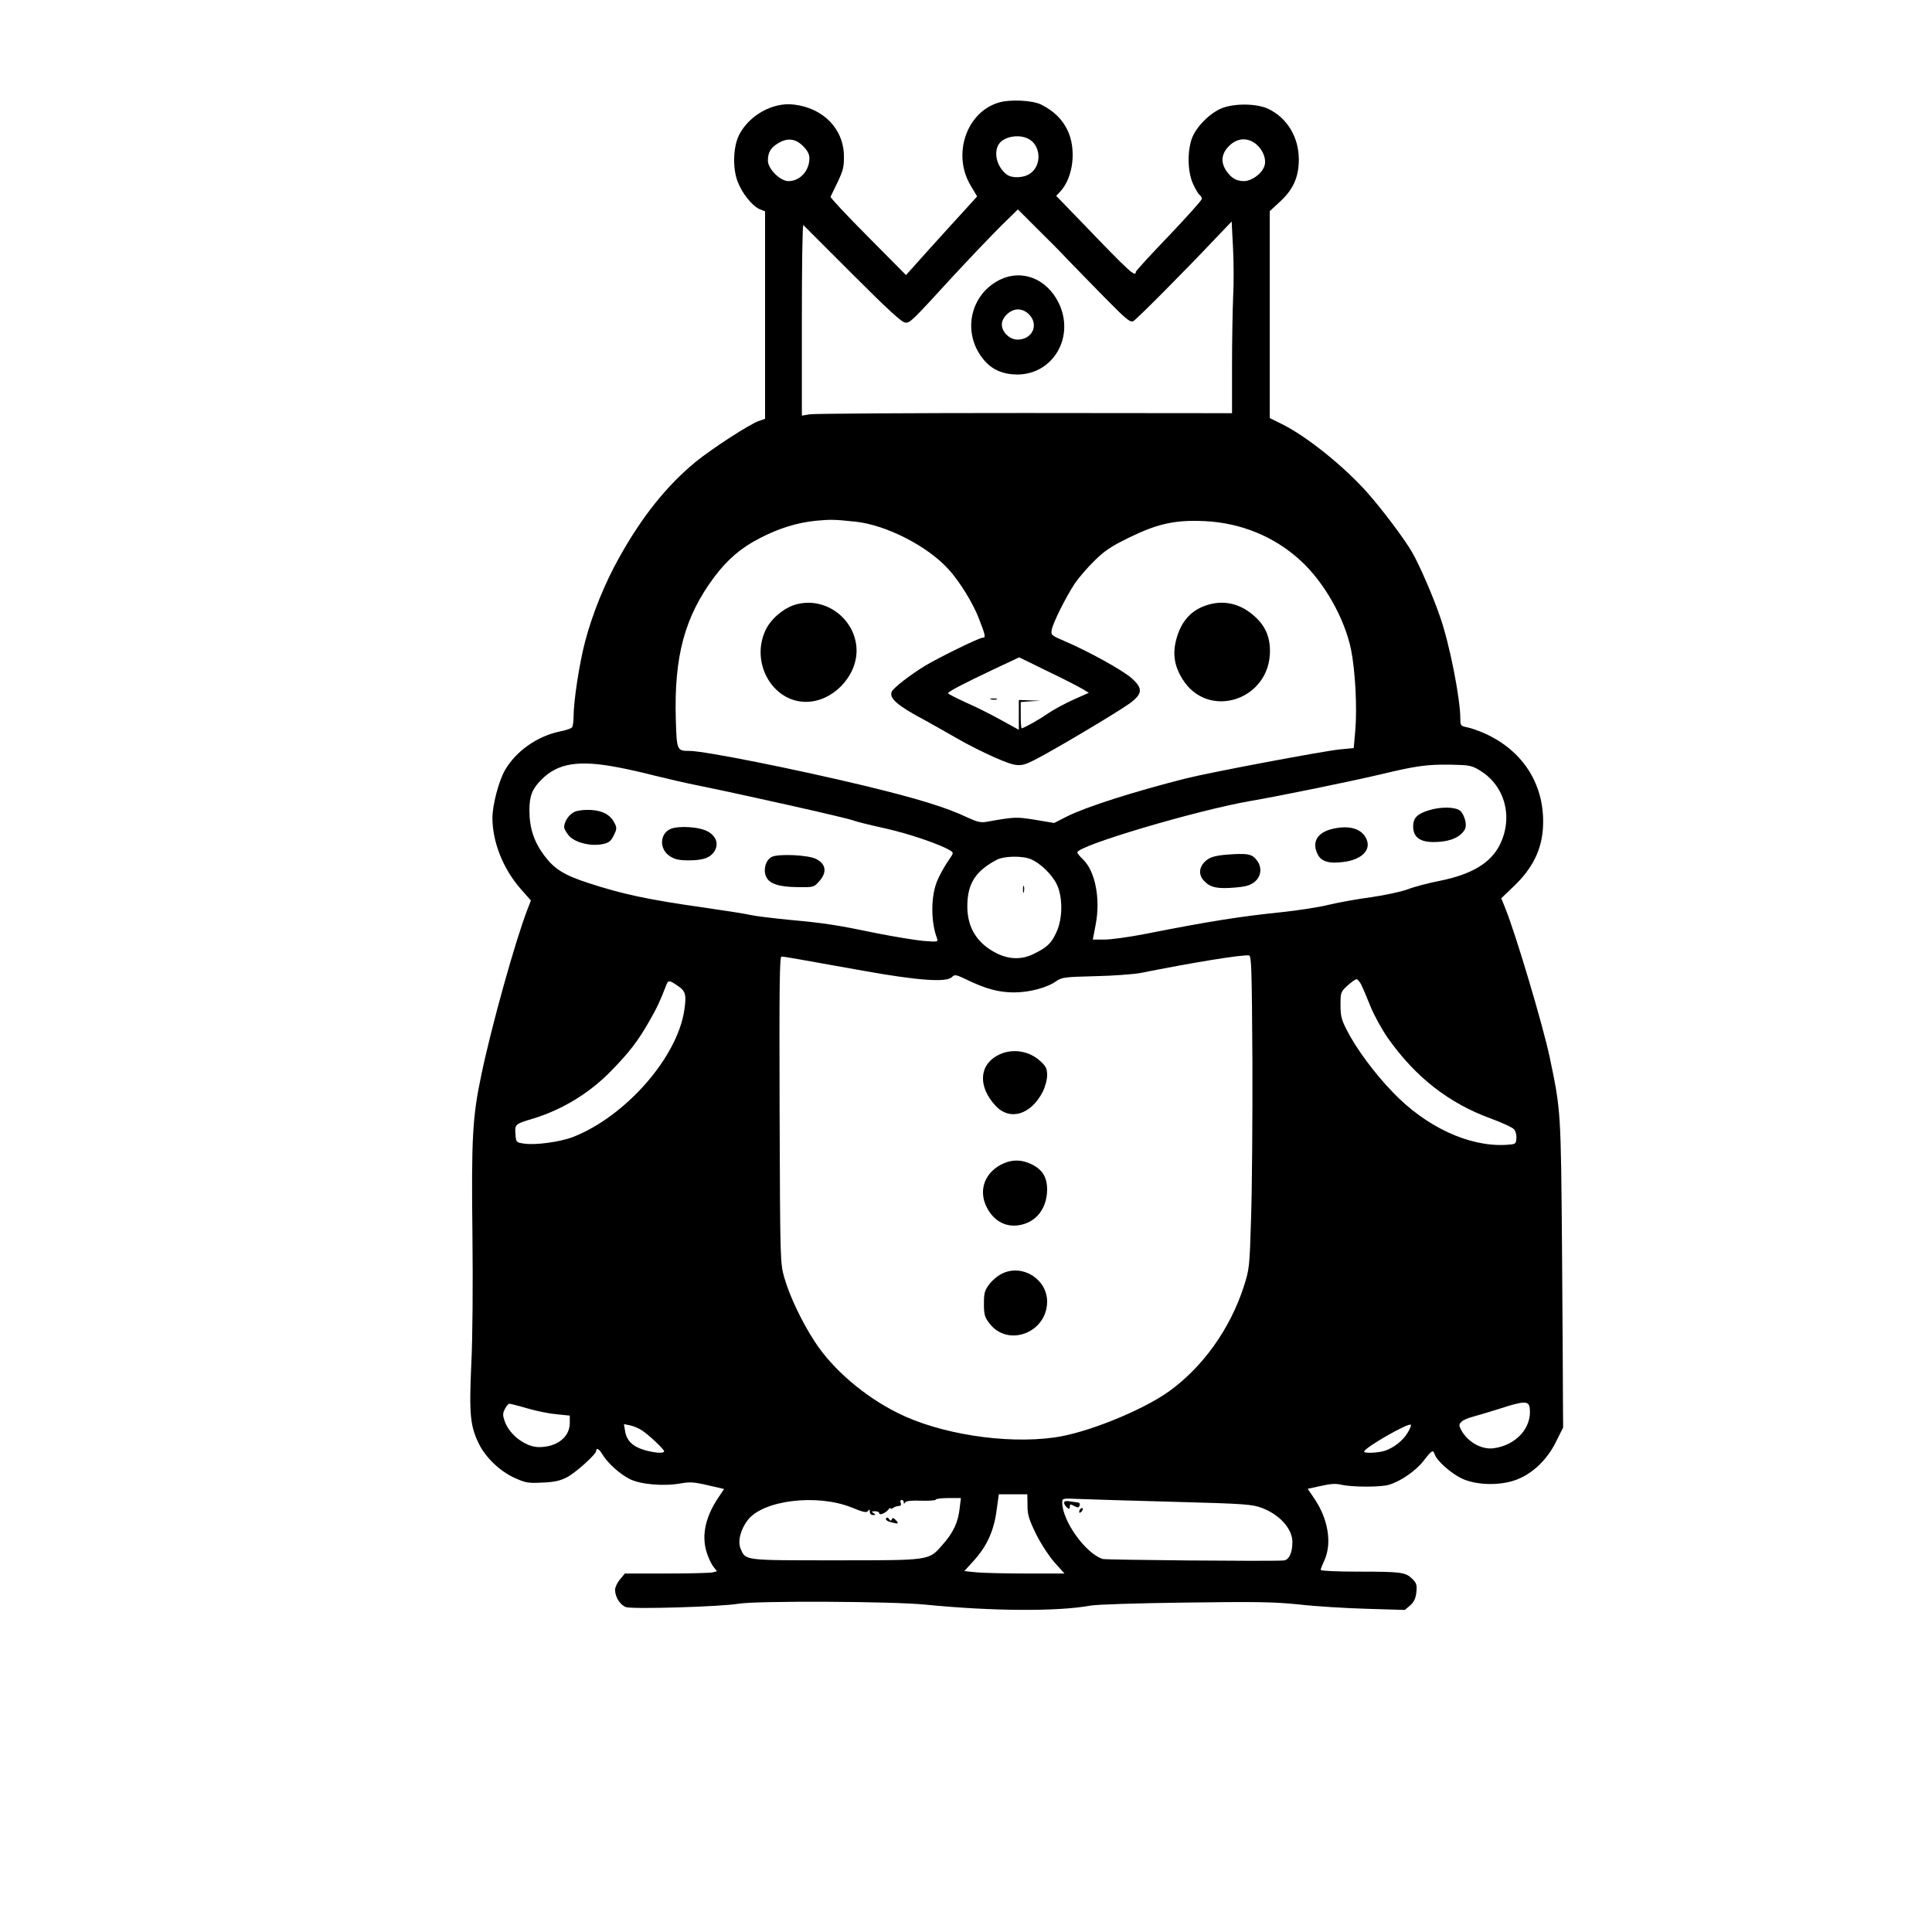
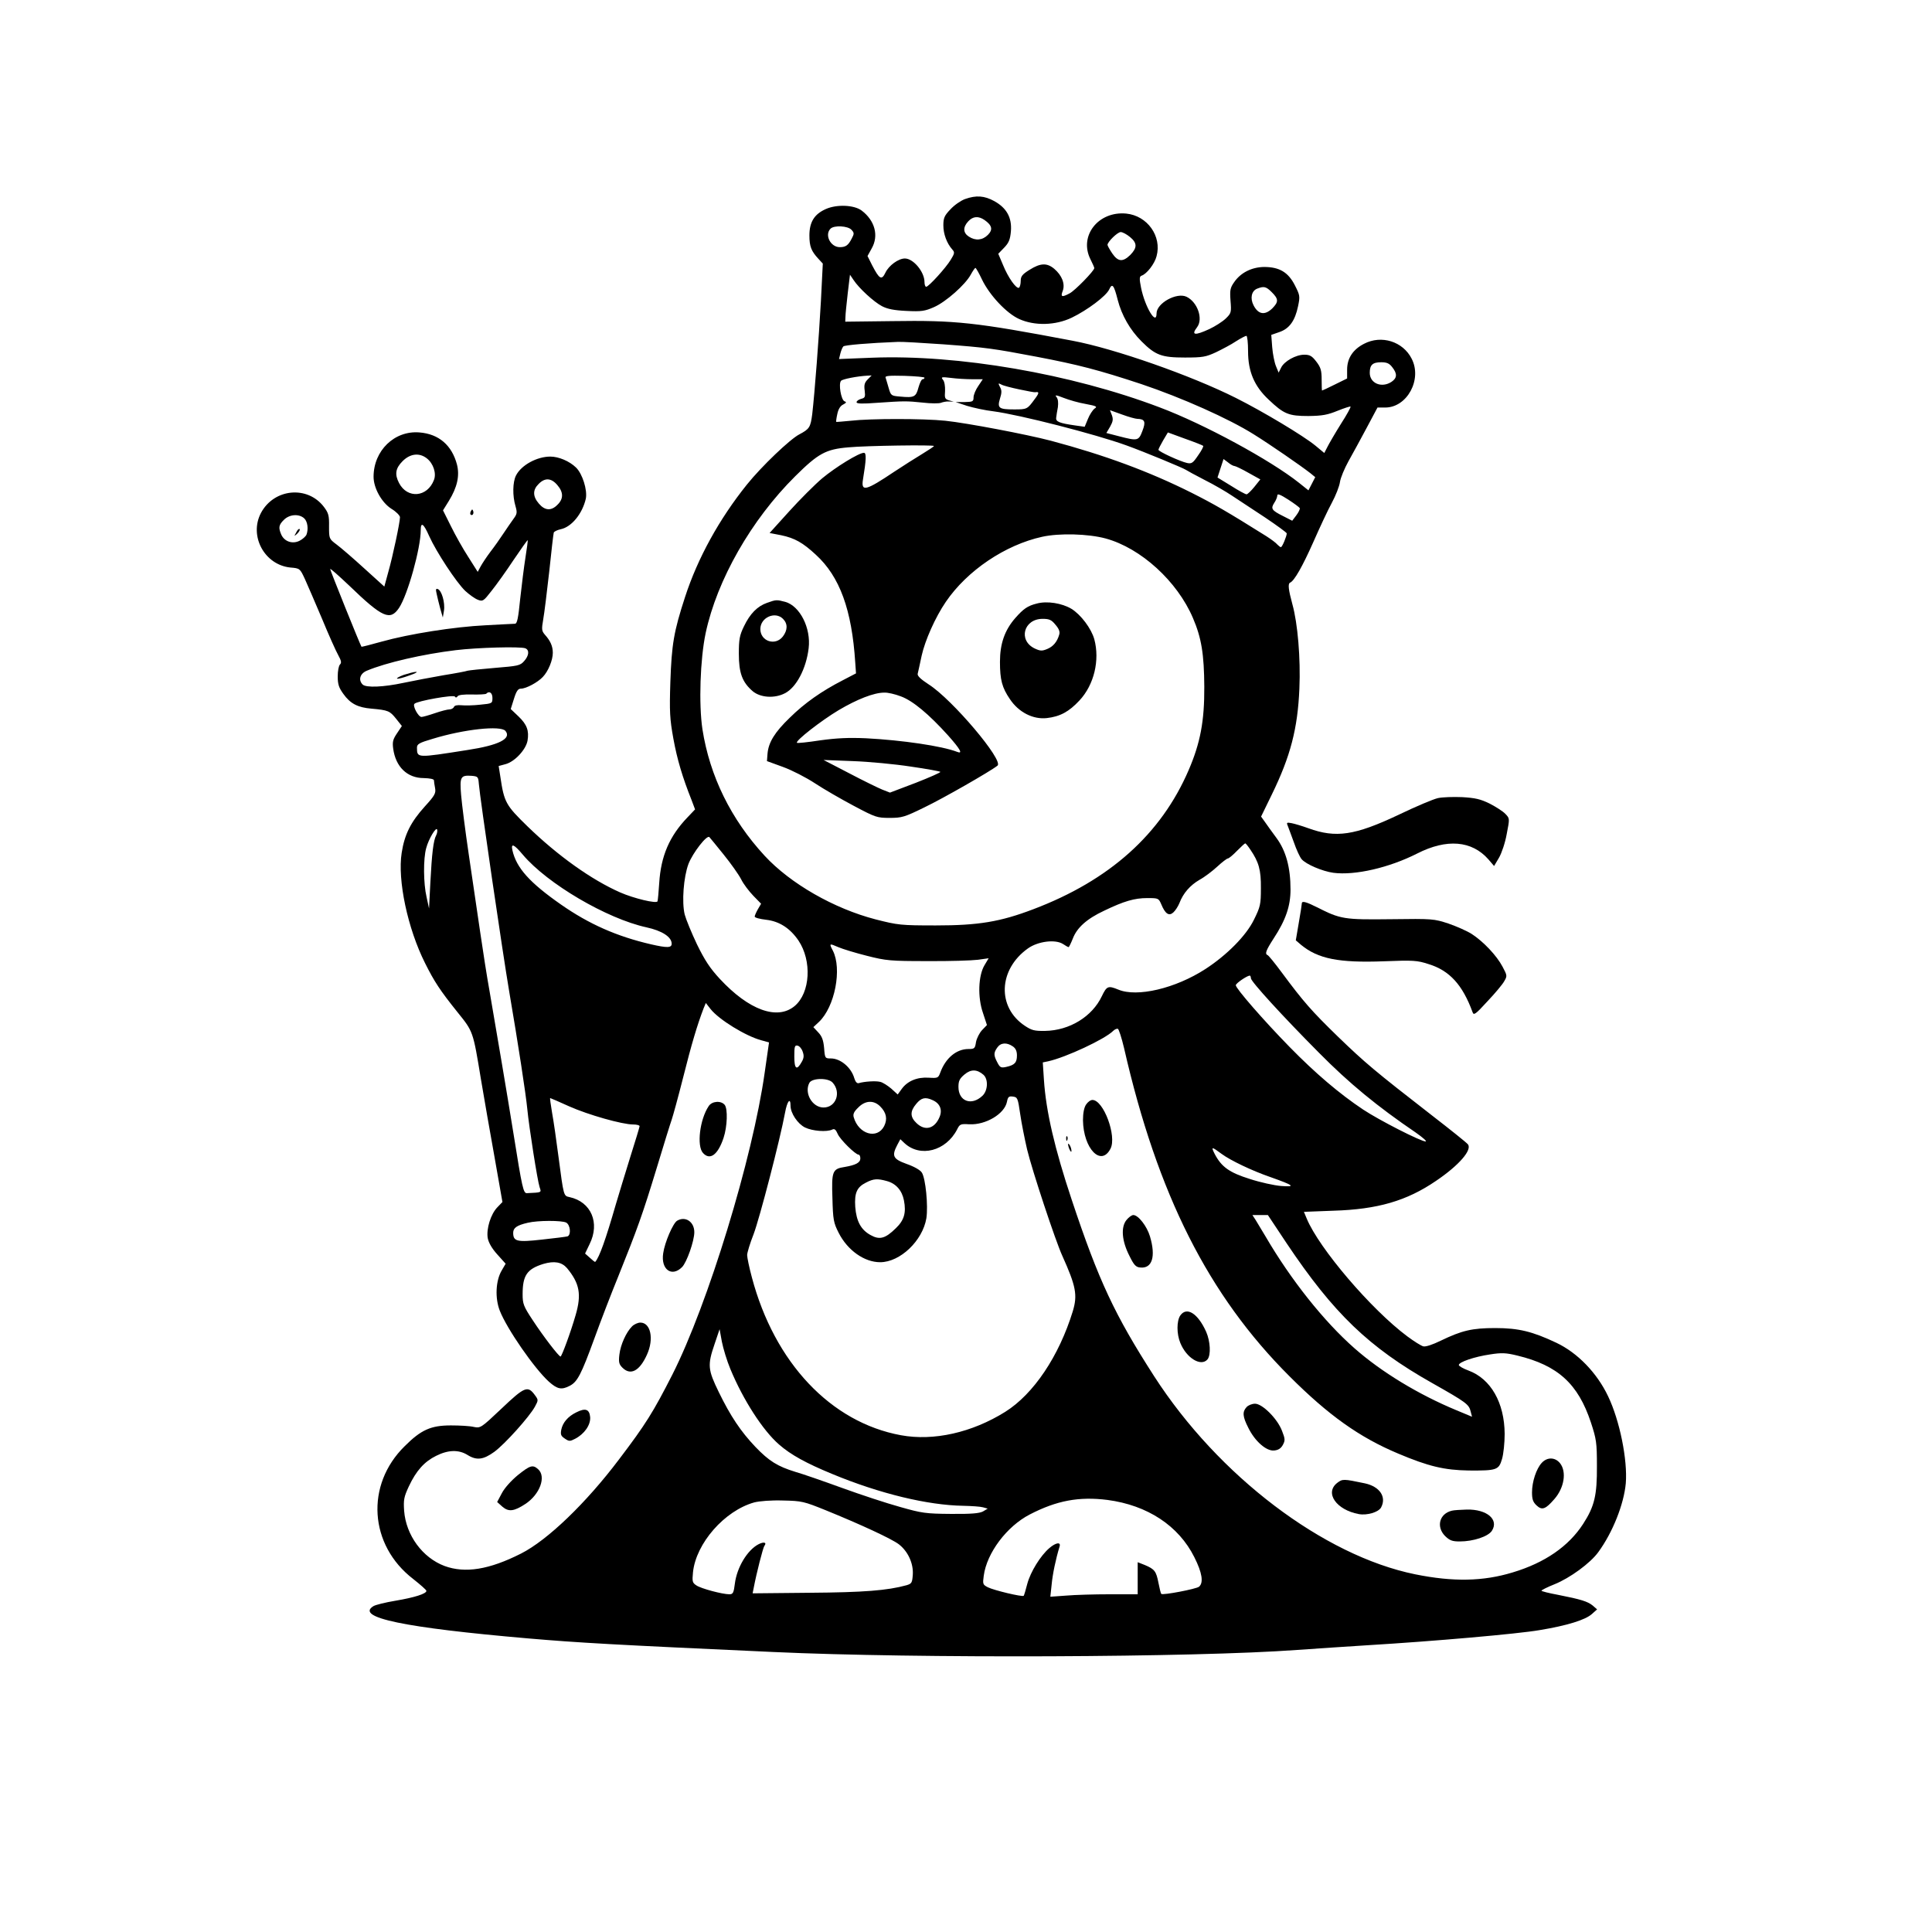
<svg xmlns="http://www.w3.org/2000/svg" version="1.0" width="1024pt" height="1024pt" viewBox="0 0 1024 1024" preserveAspectRatio="xMidYMid meet">
  <g transform="translate(0,1024) scale(0.1,-0.1)" fill="#000000" stroke="none">
-     <path d="M5289 9695 c-169 -54 -242 -276 -144 -439 l34 -57 -67 -74 c-37 -40 -122 -134 -189 -208 l-121 -135 -202 204 c-111 111 -200 207 -198 211 69 140 71 146 71 213 0 145 -108 258 -267 276 -110 13 -235 -57 -288 -160 -32 -62 -36 -175 -9 -247 24 -64 78 -131 118 -148 l28 -11 0 -550 0 -550 -32 -11 c-47 -15 -250 -147 -336 -217 -154 -127 -285 -291 -405 -507 -77 -137 -142 -298 -181 -446 -30 -114 -61 -314 -61 -399 0 -25 -4 -50 -8 -55 -4 -6 -33 -16 -65 -22 -119 -25 -231 -103 -290 -204 -33 -57 -67 -185 -67 -254 0 -129 58 -274 153 -380 l51 -58 -18 -46 c-64 -165 -191 -619 -245 -879 -47 -222 -53 -337 -47 -843 3 -269 1 -550 -6 -689 -12 -264 -6 -327 39 -420 36 -74 109 -145 188 -182 60 -27 73 -30 148 -26 62 2 94 9 130 27 47 24 157 123 157 141 0 19 16 10 32 -17 27 -46 90 -103 143 -131 58 -30 183 -41 275 -24 45 8 70 7 141 -10 l87 -20 -29 -43 c-69 -102 -91 -199 -65 -288 9 -30 25 -65 36 -79 l20 -26 -23 -6 c-12 -3 -122 -6 -244 -6 l-221 0 -26 -31 c-14 -17 -26 -42 -26 -55 0 -39 27 -81 58 -92 34 -12 505 2 597 18 96 16 815 13 991 -5 355 -35 699 -37 874 -5 30 6 255 13 500 16 374 5 470 4 605 -10 88 -10 250 -20 360 -23 l201 -6 28 24 c21 18 29 37 33 69 4 39 1 49 -21 71 -36 36 -58 39 -287 39 -110 0 -199 4 -199 9 0 5 9 28 20 52 41 91 19 220 -55 328 l-34 50 69 15 c53 12 80 14 112 6 56 -12 203 -13 248 0 61 17 143 73 185 127 44 57 51 61 59 35 11 -34 85 -100 143 -128 78 -37 207 -40 295 -5 84 33 159 106 205 199 l38 76 -1 130 c0 72 -2 439 -5 816 -6 734 -6 733 -65 1015 -36 171 -182 660 -236 792 l-21 52 71 68 c96 93 143 190 150 305 13 220 -99 404 -303 498 -34 16 -78 31 -98 35 -35 7 -37 9 -37 47 0 107 -58 399 -107 538 -39 114 -111 278 -149 344 -45 76 -155 222 -236 314 -124 140 -323 300 -455 365 l-63 31 0 549 0 548 54 50 c70 64 100 130 100 224 0 119 -63 222 -164 269 -64 29 -187 29 -252 -1 -63 -29 -132 -101 -152 -160 -24 -71 -21 -177 8 -239 13 -28 29 -55 35 -58 6 -4 11 -13 11 -20 0 -7 -79 -95 -175 -196 -96 -100 -175 -186 -175 -191 0 -31 -34 0 -274 250 l-148 153 21 22 c70 75 88 226 38 328 -28 57 -71 99 -137 133 -47 24 -170 30 -231 10z m162 -191 c66 -34 72 -139 10 -183 -34 -25 -97 -27 -125 -6 -50 38 -70 109 -45 156 23 44 107 61 160 33z m-1195 -38 c24 -24 34 -43 34 -65 0 -66 -50 -121 -111 -121 -44 0 -109 65 -109 109 0 43 15 68 53 91 50 31 93 26 133 -14z m2403 9 c37 -32 55 -82 42 -117 -15 -41 -68 -78 -109 -78 -41 1 -66 16 -94 57 -29 45 -24 89 16 129 44 44 99 47 145 9z m-1001 -610 c37 -38 126 -130 198 -203 113 -115 134 -132 151 -124 18 10 267 260 435 438 l86 90 7 -135 c4 -75 5 -192 1 -261 -3 -69 -6 -236 -6 -372 l0 -248 -1099 1 c-604 0 -1117 -3 -1140 -7 l-41 -7 0 508 c0 280 3 505 8 502 4 -4 122 -122 262 -262 190 -190 261 -255 279 -255 26 0 29 2 256 250 88 95 201 213 250 262 l90 88 98 -98 c54 -53 129 -128 165 -167z m-1123 -1390 c164 -18 382 -130 493 -253 59 -65 130 -180 161 -262 34 -88 37 -100 19 -100 -18 0 -228 -103 -302 -147 -78 -47 -173 -120 -180 -140 -14 -35 34 -75 179 -152 43 -24 120 -67 170 -96 49 -29 139 -74 198 -100 118 -51 134 -52 212 -12 95 48 435 250 503 299 69 51 71 80 8 135 -48 42 -228 141 -349 193 -77 33 -78 34 -72 64 7 37 74 171 122 244 20 29 65 82 102 118 54 54 88 77 186 125 152 74 243 94 399 87 193 -9 371 -82 509 -209 125 -114 234 -306 268 -473 22 -110 33 -308 22 -431 l-8 -90 -74 -7 c-94 -10 -684 -121 -816 -154 -276 -70 -527 -150 -629 -201 l-69 -35 -101 17 c-102 16 -106 16 -258 -11 -30 -5 -50 0 -100 23 -110 53 -267 101 -544 168 -370 89 -851 185 -929 185 -67 0 -68 2 -73 164 -10 336 46 546 204 758 70 93 141 154 240 205 102 53 199 83 299 93 79 7 94 7 210 -5z m1203 -887 l33 -20 -83 -37 c-46 -21 -105 -53 -133 -72 -45 -32 -129 -79 -140 -79 -3 0 -5 31 -5 69 l0 70 53 4 52 3 -57 2 -58 2 0 -79 0 -79 -91 50 c-50 28 -135 71 -188 94 -53 24 -96 46 -96 50 0 8 86 53 243 127 l134 63 151 -74 c84 -40 167 -83 185 -94z m-2463 -415 c44 -8 134 -28 199 -45 65 -16 160 -38 210 -48 248 -50 800 -174 837 -188 14 -6 90 -25 168 -42 126 -28 291 -84 346 -117 17 -10 18 -15 8 -30 -37 -53 -68 -109 -81 -146 -29 -82 -27 -210 5 -292 6 -17 1 -18 -73 -12 -43 4 -153 22 -244 40 -218 45 -274 54 -470 72 -90 9 -180 20 -200 25 -19 5 -132 23 -250 40 -292 41 -433 71 -615 131 -125 41 -177 73 -230 144 -55 73 -79 147 -79 240 0 78 15 114 65 164 86 86 196 104 404 64z m4571 -18 c131 -81 175 -247 104 -391 -48 -98 -150 -159 -321 -193 -57 -11 -133 -31 -169 -45 -36 -13 -121 -31 -190 -41 -69 -9 -170 -27 -225 -40 -55 -14 -170 -31 -255 -40 -221 -23 -375 -47 -725 -116 -82 -16 -178 -29 -211 -29 l-62 0 15 78 c27 137 -2 285 -67 347 -17 16 -30 33 -30 37 0 36 639 225 920 273 157 27 533 104 689 141 188 45 243 53 372 51 99 -2 109 -4 155 -32z m-2382 -469 c50 -21 112 -81 137 -133 32 -66 32 -178 0 -250 -27 -61 -49 -83 -120 -118 -65 -33 -133 -31 -202 4 -101 52 -152 135 -152 247 0 120 43 188 158 248 38 19 135 21 179 2z m1174 -1071 c1 -308 -2 -681 -7 -830 -8 -265 -9 -272 -40 -368 -73 -223 -217 -424 -397 -553 -144 -102 -439 -221 -607 -243 -259 -36 -608 19 -829 130 -177 88 -345 232 -439 377 -68 104 -133 240 -161 337 -23 80 -23 81 -26 893 -2 656 0 812 10 812 15 0 80 -12 438 -76 285 -51 436 -62 465 -33 15 15 21 14 76 -12 102 -50 173 -69 253 -69 83 0 176 25 225 60 29 20 45 22 204 26 95 2 204 10 242 17 275 55 537 98 575 93 13 -1 15 -72 18 -561z m576 408 c8 -16 30 -67 49 -115 19 -48 61 -124 93 -170 146 -207 324 -346 547 -427 60 -22 115 -47 123 -58 8 -10 13 -31 11 -48 -2 -29 -4 -30 -56 -33 -194 -11 -423 95 -598 278 -97 100 -194 231 -244 329 -29 56 -34 76 -34 134 0 66 1 70 37 103 21 19 42 34 48 34 5 0 16 -12 24 -27z m-3622 -8 c42 -28 47 -47 35 -129 -37 -250 -310 -562 -589 -672 -71 -27 -203 -45 -263 -35 -39 6 -40 7 -43 50 -4 52 -2 54 93 82 155 47 303 137 417 256 94 96 139 155 198 258 41 71 57 105 91 193 11 28 16 28 61 -3z m4516 -2239 c12 -103 -72 -196 -191 -212 -64 -9 -140 34 -173 98 -12 23 -12 29 2 42 8 9 34 20 57 26 23 6 89 26 147 44 128 42 154 42 158 2z m-5312 -1 c48 -14 118 -28 155 -31 l69 -7 0 -39 c0 -75 -68 -128 -163 -128 -71 0 -157 65 -182 137 -11 32 -11 42 1 65 8 16 19 28 24 28 5 0 49 -11 96 -25z m4664 -130 c-26 -42 -72 -78 -119 -94 -36 -12 -111 -15 -111 -5 0 20 241 158 248 142 2 -4 -6 -24 -18 -43z m-4055 12 c38 -26 115 -99 115 -109 0 -13 -52 -9 -106 7 -61 18 -93 50 -101 100 l-6 37 34 -7 c19 -4 48 -17 64 -28z m2041 -397 c0 -50 8 -74 46 -152 26 -52 70 -119 98 -150 l52 -58 -199 0 c-109 0 -228 3 -265 6 l-67 7 51 56 c68 75 106 157 120 265 l12 86 75 0 76 0 1 -60z m-360 -17 c-8 -72 -34 -127 -89 -189 -75 -86 -60 -84 -567 -84 -492 0 -478 -2 -505 63 -16 38 0 100 38 150 81 106 367 141 551 67 63 -26 80 -29 87 -18 7 10 9 9 9 -4 0 -11 7 -18 18 -18 14 0 15 2 2 10 -12 8 -11 10 8 10 12 0 22 -4 22 -10 0 -13 32 -1 48 18 6 9 12 12 12 8 0 -4 6 -4 13 1 12 8 17 9 37 12 5 0 7 8 4 16 -4 8 -1 15 5 15 6 0 11 -6 11 -12 0 -10 2 -10 8 -1 5 8 33 11 85 9 42 -1 77 1 77 6 0 4 30 8 66 8 l67 0 -7 -57z m1138 37 c372 -10 413 -13 463 -32 95 -35 163 -111 163 -181 0 -59 -19 -97 -48 -98 -85 -5 -940 3 -957 8 -90 28 -215 201 -215 300 0 22 2 22 93 18 50 -2 276 -9 501 -15z" />
-     <path d="M5301 8758 c-162 -79 -204 -286 -86 -426 43 -51 99 -76 175 -77 193 -1 310 202 220 382 -63 126 -193 177 -309 121z m153 -184 c54 -55 18 -134 -61 -134 -42 0 -83 40 -83 80 0 38 44 80 85 80 22 0 41 -9 59 -26z" />
-     <path d="M4218 7036 c-62 -17 -131 -75 -159 -133 -84 -173 34 -383 213 -383 138 0 267 130 268 270 0 166 -163 291 -322 246z" />
-     <path d="M6408 7036 c-91 -25 -148 -86 -174 -187 -20 -77 -9 -142 35 -211 137 -216 464 -107 462 153 0 75 -26 133 -81 182 -71 65 -156 87 -242 63z" />
-     <path d="M5253 6533 c9 -2 23 -2 30 0 6 3 -1 5 -18 5 -16 0 -22 -2 -12 -5z" />
-     <path d="M3045 5937 c-29 -13 -55 -52 -55 -82 0 -7 11 -27 25 -44 32 -37 116 -58 179 -45 34 7 44 16 59 46 16 32 17 41 5 64 -22 45 -62 67 -125 71 -35 2 -70 -2 -88 -10z" />
-     <path d="M3553 5846 c-57 -26 -59 -106 -4 -143 27 -18 48 -23 103 -23 78 0 117 15 138 54 19 36 4 75 -37 98 -43 26 -157 33 -200 14z" />
-     <path d="M4090 5698 c-31 -17 -45 -63 -31 -101 15 -40 66 -58 168 -59 85 -1 87 -1 115 31 42 47 37 91 -16 118 -42 22 -202 29 -236 11z" />
-     <path d="M7572 5945 c-61 -19 -82 -41 -82 -85 0 -56 35 -83 107 -83 71 0 123 16 153 48 18 20 22 31 17 62 -4 21 -16 46 -28 56 -26 21 -104 22 -167 2z" />
-     <path d="M7068 5848 c-86 -18 -118 -71 -83 -138 19 -37 61 -49 140 -38 94 13 144 64 117 122 -24 53 -89 73 -174 54z" />
-     <path d="M6545 5713 c-100 -5 -133 -14 -159 -40 -33 -33 -34 -73 -1 -105 32 -33 71 -40 163 -32 58 5 80 12 103 31 35 30 39 78 9 115 -22 29 -43 34 -115 31z" />
-     <path d="M5422 5525 c0 -16 2 -22 5 -12 2 9 2 23 0 30 -3 6 -5 -1 -5 -18z" />
-     <path d="M5293 4649 c-105 -52 -111 -169 -15 -271 75 -80 186 -46 248 74 14 28 24 65 24 89 0 34 -6 47 -34 73 -60 57 -151 71 -223 35z" />
-     <path d="M5320 4074 c-99 -43 -137 -141 -90 -233 39 -78 111 -112 189 -91 81 21 130 92 131 185 0 65 -25 106 -82 134 -52 25 -99 26 -148 5z" />
-     <path d="M5314 3491 c-23 -10 -54 -36 -70 -57 -25 -33 -29 -46 -29 -104 0 -58 4 -71 29 -104 98 -129 306 -50 306 116 -1 118 -129 199 -236 149z" />
-     <path d="M4696 2191 c-4 -6 7 -14 26 -19 40 -11 45 -8 25 12 -12 12 -17 13 -20 3 -4 -9 -8 -9 -15 2 -6 9 -12 10 -16 2z" />
-     <path d="M5640 2275 c0 -7 7 -18 15 -25 12 -10 15 -9 15 4 0 13 4 15 19 6 25 -13 28 -13 34 3 3 7 -3 13 -12 14 -9 1 -28 3 -43 6 -18 3 -28 0 -28 -8z" />
-     <path d="M5727 2243 c-4 -3 -7 -11 -7 -17 0 -6 5 -5 12 2 6 6 9 14 7 17 -3 3 -9 2 -12 -2z" />
+     <path d="M5115 9185 c-22 -8 -57 -32 -77 -54 -33 -34 -38 -47 -38 -86 0 -45 18 -94 47 -127 14 -15 13 -21 -8 -55 -26 -43 -117 -143 -130 -143 -5 0 -9 11 -9 25 0 54 -59 125 -104 125 -34 0 -85 -37 -103 -75 -20 -42 -32 -35 -70 38 l-25 50 22 40 c39 68 17 148 -53 201 -40 30 -132 34 -190 8 -61 -27 -87 -69 -87 -140 0 -58 10 -83 47 -123 l24 -26 -10 -199 c-11 -199 -33 -486 -46 -599 -9 -70 -15 -79 -68 -107 -49 -25 -200 -169 -278 -266 -147 -183 -261 -390 -328 -596 -60 -184 -71 -251 -78 -451 -5 -157 -3 -195 16 -300 20 -110 48 -204 97 -327 l18 -48 -40 -42 c-96 -100 -141 -205 -150 -348 -3 -47 -7 -90 -9 -97 -4 -14 -125 15 -198 47 -152 67 -330 194 -490 349 -116 113 -125 128 -145 264 l-9 57 37 10 c48 13 107 76 116 124 9 53 -3 86 -48 129 l-41 39 17 54 c13 42 22 54 37 54 27 0 89 33 116 62 29 30 53 89 53 128 0 35 -13 64 -42 96 -17 20 -18 28 -9 80 6 33 20 147 32 254 11 107 22 200 24 207 2 6 19 14 37 18 58 12 115 83 133 162 9 46 -18 132 -52 165 -35 34 -92 58 -136 58 -71 0 -154 -45 -182 -100 -18 -35 -19 -108 -3 -162 10 -35 9 -42 -11 -69 -12 -17 -36 -51 -53 -77 -17 -26 -48 -70 -69 -97 -21 -28 -44 -63 -52 -78 l-15 -28 -50 79 c-28 43 -69 116 -92 163 l-42 84 31 50 c45 73 58 134 43 193 -27 102 -96 162 -199 170 -132 11 -243 -96 -243 -235 0 -60 43 -137 95 -170 25 -15 44 -35 45 -44 0 -27 -38 -207 -62 -291 l-21 -77 -106 96 c-58 53 -124 110 -147 127 -40 30 -40 31 -40 96 1 58 -3 71 -27 103 -87 115 -265 98 -334 -32 -64 -122 19 -275 156 -289 50 -4 51 -5 77 -61 14 -31 55 -126 91 -211 35 -85 74 -172 86 -193 16 -29 18 -40 9 -49 -7 -7 -12 -35 -12 -63 0 -42 6 -60 30 -93 37 -52 77 -72 149 -78 89 -8 97 -12 130 -53 l31 -39 -26 -39 c-21 -31 -25 -45 -20 -81 13 -96 74 -156 162 -156 33 -1 54 -5 54 -12 0 -6 3 -25 6 -41 5 -27 -1 -39 -54 -97 -75 -83 -108 -149 -123 -246 -23 -145 32 -402 124 -585 49 -98 79 -144 172 -260 83 -103 82 -99 124 -355 17 -102 50 -290 73 -418 l41 -233 -27 -28 c-35 -36 -59 -114 -51 -163 5 -25 22 -55 51 -87 l44 -49 -21 -36 c-32 -54 -36 -147 -10 -213 38 -97 183 -306 260 -376 45 -40 67 -45 111 -22 40 21 60 58 130 250 34 94 91 242 127 330 101 251 129 329 203 572 38 126 74 242 80 258 6 17 34 118 61 225 44 175 74 276 108 365 l12 29 25 -32 c44 -56 187 -144 270 -166 l40 -11 -23 -160 c-64 -455 -301 -1228 -489 -1600 -102 -200 -141 -263 -283 -450 -175 -232 -379 -428 -519 -499 -170 -86 -297 -106 -406 -66 -117 44 -204 163 -214 292 -4 59 -1 74 25 130 39 83 82 131 145 162 64 32 119 33 165 5 49 -31 85 -26 143 16 57 42 186 186 215 239 19 35 19 36 -1 63 -37 50 -54 43 -175 -72 -110 -104 -112 -105 -148 -98 -20 5 -74 8 -121 8 -106 0 -158 -23 -245 -110 -209 -205 -189 -524 45 -704 38 -30 70 -58 70 -63 0 -15 -62 -35 -163 -52 -54 -9 -107 -22 -118 -29 -97 -60 161 -114 821 -171 268 -23 443 -33 1300 -72 755 -35 2235 -29 2775 11 105 7 273 19 375 25 349 21 795 60 910 80 146 24 242 54 277 85 l28 25 -23 20 c-27 22 -62 33 -184 57 -49 9 -88 19 -88 22 0 3 31 19 69 34 82 33 190 112 232 170 77 105 136 255 146 365 10 124 -32 333 -94 462 -59 124 -162 230 -274 283 -127 60 -200 78 -324 78 -123 0 -177 -13 -289 -67 -43 -21 -79 -33 -92 -30 -12 3 -50 27 -85 53 -192 143 -468 467 -533 624 l-15 36 157 6 c233 7 388 52 543 158 123 83 193 165 169 194 -7 9 -92 77 -189 152 -308 239 -357 281 -498 417 -142 138 -184 186 -299 341 -37 50 -71 92 -76 93 -15 6 -8 25 32 87 65 99 90 173 90 260 0 117 -24 205 -74 273 -23 31 -51 70 -62 86 l-20 28 57 117 c99 203 137 349 146 561 7 160 -9 347 -37 447 -21 78 -25 109 -12 115 22 9 66 87 122 213 34 77 78 172 99 210 21 39 40 88 43 110 3 22 24 72 45 110 22 39 65 118 97 178 l57 107 41 0 c116 0 197 149 140 259 -46 91 -160 127 -252 79 -59 -30 -90 -77 -90 -137 l0 -47 -65 -32 c-36 -18 -66 -32 -68 -32 -1 0 -2 26 -2 58 0 49 -5 65 -28 95 -23 30 -34 37 -64 37 -45 0 -107 -35 -123 -69 l-13 -26 -14 34 c-8 19 -17 64 -20 100 l-5 66 43 15 c53 18 83 60 99 137 11 53 10 58 -17 111 -35 69 -82 97 -163 97 -66 -1 -124 -30 -159 -81 -21 -30 -23 -42 -19 -98 5 -62 4 -66 -26 -95 -17 -16 -56 -41 -86 -55 -78 -36 -98 -33 -65 10 33 44 2 133 -56 161 -52 25 -159 -34 -159 -88 0 -68 -61 33 -82 135 -10 50 -9 61 3 65 27 9 69 63 79 103 29 106 -49 215 -161 226 -148 14 -252 -119 -189 -243 11 -22 20 -42 20 -46 0 -14 -103 -120 -131 -134 -41 -22 -49 -19 -36 14 13 36 -4 81 -45 116 -39 33 -74 31 -131 -5 -39 -24 -47 -35 -47 -59 0 -16 -4 -32 -9 -36 -14 -8 -58 54 -85 121 l-25 59 31 32 c25 26 32 43 36 87 6 73 -23 124 -88 160 -53 29 -96 32 -155 11z m103 -111 c40 -28 46 -51 18 -79 -29 -29 -66 -32 -101 -9 -31 20 -32 50 -3 81 25 27 54 29 86 7z m-705 -52 c15 -16 15 -21 1 -47 -18 -35 -31 -45 -63 -45 -49 0 -82 65 -49 98 19 19 92 15 111 -6z m1476 -38 c39 -32 39 -57 2 -95 -40 -39 -65 -37 -96 8 -14 21 -25 41 -25 45 0 16 53 68 70 68 10 0 32 -12 49 -26z m-784 -226 c40 -83 130 -179 197 -209 82 -37 192 -34 278 7 83 40 183 115 199 150 16 35 25 24 45 -55 21 -82 65 -159 126 -220 74 -74 107 -86 230 -86 94 0 111 3 165 28 33 16 81 41 106 58 25 16 50 29 55 29 5 0 9 -37 9 -82 0 -107 33 -185 109 -256 81 -77 106 -87 211 -87 74 1 101 6 155 28 35 14 66 24 68 22 3 -2 -20 -44 -51 -92 -30 -48 -62 -103 -71 -121 l-17 -33 -47 39 c-63 52 -280 182 -422 253 -237 119 -642 261 -865 303 -516 98 -620 109 -957 104 l-248 -3 1 25 c0 14 6 70 12 124 l12 100 19 -28 c28 -43 107 -116 151 -139 29 -15 64 -22 130 -25 79 -4 97 -1 145 20 64 28 167 120 195 172 11 20 22 36 25 36 3 0 19 -28 35 -62z m1536 -67 c36 -36 36 -51 3 -85 -40 -39 -75 -33 -100 16 -19 37 -11 76 19 88 36 14 47 12 78 -19z m-1741 -276 c227 -17 263 -22 495 -66 220 -42 328 -70 555 -145 214 -72 463 -183 595 -266 87 -54 249 -166 299 -205 l27 -22 -18 -35 -18 -35 -50 40 c-151 120 -502 311 -739 400 -469 178 -1069 281 -1525 263 l-174 -7 7 29 c4 16 11 33 16 38 7 7 135 18 290 24 19 1 127 -5 240 -13z m2379 -121 c28 -35 26 -58 -4 -78 -52 -34 -115 -8 -115 48 0 42 15 56 61 56 29 0 43 -6 58 -26z m-2780 -65 c-17 -17 -20 -30 -16 -59 4 -34 2 -39 -19 -44 -13 -4 -24 -11 -24 -18 0 -8 30 -9 108 -3 146 10 156 10 244 1 42 -5 85 -5 95 -1 10 4 29 8 43 7 l25 -1 -25 7 c-22 7 -24 12 -21 50 1 25 -3 50 -11 59 -12 15 -8 16 42 10 30 -4 81 -7 112 -7 l57 0 -24 -36 c-14 -20 -25 -47 -25 -60 0 -22 -4 -24 -47 -25 l-48 0 60 -20 c33 -10 96 -24 140 -29 138 -18 541 -121 706 -181 97 -35 299 -119 314 -129 6 -4 51 -29 100 -54 50 -25 115 -63 146 -84 31 -20 109 -72 173 -114 64 -43 116 -81 116 -85 0 -15 -24 -73 -31 -73 -4 0 -12 7 -19 14 -6 8 -33 28 -58 44 -209 131 -277 170 -398 231 -224 112 -459 199 -744 275 -130 34 -445 94 -560 106 -116 12 -398 12 -500 0 -41 -4 -76 -7 -78 -6 -1 2 1 20 6 42 5 25 16 43 31 50 17 9 19 13 7 17 -18 7 -33 94 -18 109 9 9 85 24 140 27 l22 1 -21 -21z m301 9 c0 -5 -5 -8 -10 -8 -6 0 -15 -20 -22 -44 -13 -50 -23 -55 -96 -48 -49 4 -50 5 -62 46 -6 22 -14 47 -16 54 -5 10 17 12 100 10 58 -2 106 -6 106 -10z m503 -62 c42 -9 80 -16 84 -15 22 4 22 -4 -4 -38 -38 -52 -40 -53 -108 -53 -81 0 -90 7 -75 57 10 31 10 45 0 62 -10 20 -10 22 7 13 10 -6 53 -17 96 -26z m351 -77 c58 -11 64 -14 47 -25 -10 -8 -26 -32 -35 -55 l-17 -41 -50 7 c-84 12 -104 20 -101 41 1 10 5 36 9 56 3 24 1 43 -7 53 -11 13 -3 12 38 -4 28 -11 80 -26 116 -32z m274 -79 c40 -1 46 -15 27 -64 -20 -53 -25 -54 -125 -28 l-66 17 20 34 c15 27 17 39 9 61 l-10 26 64 -23 c35 -13 72 -23 81 -23z m349 -143 c3 -3 -9 -26 -27 -51 -27 -40 -34 -45 -58 -40 -37 8 -152 61 -152 70 0 4 11 26 25 50 l25 42 90 -33 c51 -18 94 -35 97 -38z m-1427 -1 c0 -3 -28 -21 -62 -42 -35 -21 -101 -63 -148 -94 -152 -102 -177 -108 -166 -41 17 103 19 141 5 141 -27 0 -150 -76 -221 -135 -39 -33 -118 -112 -175 -175 l-104 -115 62 -12 c71 -15 114 -39 183 -103 127 -116 191 -292 209 -572 l4 -57 -71 -37 c-111 -57 -201 -120 -280 -198 -80 -77 -113 -131 -118 -191 l-3 -39 85 -31 c47 -17 123 -56 170 -87 47 -31 139 -84 205 -119 115 -61 123 -64 190 -64 65 0 79 4 185 56 98 47 348 190 387 221 34 27 -239 350 -364 430 -43 28 -62 46 -59 57 2 9 12 52 21 96 18 81 72 203 128 285 113 166 315 302 511 345 91 20 243 16 336 -9 187 -51 380 -227 463 -422 45 -105 59 -191 60 -364 1 -182 -21 -298 -83 -442 -146 -339 -419 -584 -823 -737 -176 -67 -291 -86 -517 -86 -186 0 -201 2 -319 32 -220 57 -451 189 -588 337 -179 194 -291 422 -330 671 -20 134 -12 371 17 509 60 282 242 601 475 832 122 121 162 143 282 153 95 9 453 14 453 7z m-2687 -66 c34 -27 51 -79 37 -114 -35 -92 -141 -101 -185 -16 -24 46 -19 78 19 116 40 40 89 46 129 14z m4280 -40 c5 0 39 -16 74 -36 l63 -35 -32 -40 c-17 -21 -36 -39 -41 -39 -6 0 -43 20 -82 45 l-72 44 16 49 16 49 24 -18 c13 -11 28 -19 34 -19z m-3589 -101 c33 -38 33 -73 1 -104 -33 -34 -67 -32 -99 6 -33 38 -33 73 -1 104 33 34 67 32 99 -6z m3935 -122 c2 -5 -6 -22 -18 -38 l-22 -29 -49 25 c-60 30 -66 39 -46 70 9 13 16 31 16 39 0 11 16 5 58 -22 31 -20 59 -41 61 -45z m-5277 -54 c18 -16 24 -57 12 -88 -4 -8 -20 -23 -36 -31 -37 -19 -80 -5 -97 32 -16 37 -14 52 14 79 29 29 79 33 107 8z m663 -95 c38 -84 143 -244 191 -290 22 -20 51 -41 67 -47 26 -10 30 -7 72 47 25 31 78 105 117 164 40 59 73 106 75 105 1 -2 -4 -43 -12 -92 -8 -50 -20 -148 -28 -220 -10 -101 -16 -130 -27 -131 -8 0 -78 -4 -155 -8 -167 -8 -407 -46 -553 -87 -57 -16 -105 -28 -106 -27 -8 12 -166 405 -166 412 0 5 45 -35 101 -88 176 -170 217 -188 264 -118 46 69 115 317 115 412 0 46 15 36 45 -32z m509 -594 c23 -9 20 -39 -6 -68 -21 -24 -33 -26 -155 -36 -73 -6 -138 -13 -145 -15 -7 -3 -65 -14 -128 -24 -63 -11 -158 -29 -210 -40 -107 -23 -200 -27 -218 -9 -24 24 -14 58 22 73 102 43 298 88 472 109 115 14 341 20 368 10z m-174 -263 c0 -29 -1 -30 -65 -36 -35 -4 -80 -5 -99 -3 -23 2 -37 -1 -40 -9 -3 -7 -14 -13 -24 -13 -10 0 -45 -9 -77 -20 -32 -11 -64 -20 -71 -20 -17 0 -49 60 -37 70 15 15 207 49 214 38 4 -7 9 -6 14 1 4 8 32 11 76 10 38 -1 72 1 76 4 16 17 33 5 33 -22z m2165 8 c63 -23 148 -94 250 -207 65 -73 80 -100 48 -87 -80 31 -291 62 -483 72 -93 4 -156 1 -243 -11 -65 -10 -121 -16 -123 -13 -10 10 129 118 221 173 98 58 187 93 242 93 18 1 57 -8 88 -20z m-2096 -183 c34 -41 -36 -76 -200 -101 -273 -43 -268 -43 -269 12 0 19 11 26 83 47 166 51 361 72 386 42z m2148 -189 c84 -12 154 -25 157 -28 3 -3 -56 -29 -130 -58 l-137 -52 -41 16 c-22 9 -102 48 -176 87 l-135 70 155 -6 c85 -3 223 -16 307 -29z m-2289 -92 c5 -68 126 -895 161 -1101 47 -275 88 -541 96 -624 9 -94 54 -380 65 -412 10 -30 13 -28 -67 -32 -19 -1 -25 24 -72 319 -32 200 -89 535 -126 750 -14 77 -36 219 -50 315 -14 96 -41 280 -60 408 -19 128 -37 271 -41 318 -8 97 -3 106 56 102 33 -3 35 -5 38 -43z m-226 -272 c-15 -27 -23 -97 -31 -250 l-7 -138 -13 60 c-17 72 -18 204 -2 260 13 49 53 115 58 98 2 -7 0 -20 -5 -30z m1524 -103 c38 -47 79 -105 92 -130 12 -25 42 -64 65 -88 l41 -42 -17 -29 c-9 -16 -17 -34 -17 -39 0 -6 27 -13 61 -17 69 -8 126 -44 171 -110 72 -107 63 -277 -20 -347 -92 -77 -243 -22 -397 144 -52 56 -80 99 -121 183 -29 61 -58 132 -65 158 -16 66 -6 198 20 268 23 59 98 156 111 142 4 -4 38 -46 76 -93z m2791 27 c45 -66 57 -108 56 -205 0 -86 -3 -98 -37 -167 -41 -84 -143 -187 -257 -261 -159 -103 -362 -151 -462 -109 -54 22 -61 19 -87 -35 -51 -108 -171 -182 -301 -184 -56 -1 -71 3 -107 27 -148 98 -141 298 16 410 53 38 146 50 187 23 13 -9 26 -16 29 -16 2 0 12 20 22 45 22 58 74 105 166 148 106 51 161 67 229 67 59 0 60 -1 74 -33 21 -51 41 -64 64 -43 11 10 25 32 32 49 20 53 57 95 107 124 26 14 68 46 94 70 26 24 51 43 56 43 5 0 27 18 48 40 22 22 41 40 44 40 3 0 15 -15 27 -33z m-3856 -27 c130 -154 445 -339 655 -385 83 -18 134 -51 134 -87 0 -22 -23 -23 -110 -3 -181 42 -328 107 -477 211 -166 116 -236 194 -257 287 -9 40 8 33 55 -23z m1824 -536 c102 -26 125 -28 320 -28 116 -1 236 3 268 7 l57 8 -22 -37 c-33 -55 -37 -170 -8 -253 l21 -64 -26 -27 c-14 -15 -28 -43 -32 -63 -5 -34 -8 -37 -40 -37 -64 0 -121 -48 -149 -124 -11 -30 -13 -31 -62 -28 -61 4 -113 -18 -143 -60 l-21 -29 -34 31 c-19 16 -45 33 -59 36 -24 6 -84 2 -114 -7 -9 -2 -17 7 -23 26 -16 57 -73 105 -124 105 -31 0 -32 1 -36 55 -4 42 -11 62 -31 83 l-26 28 29 27 c85 80 124 282 74 379 -20 38 -19 39 29 18 23 -10 92 -31 152 -46z m2035 -119 c0 -17 169 -202 361 -395 160 -162 310 -285 513 -423 37 -26 61 -47 52 -47 -25 0 -245 112 -331 169 -126 84 -253 192 -390 332 -137 140 -285 310 -285 327 0 10 57 49 73 51 4 1 7 -6 7 -14z m-672 -371 c177 -775 447 -1310 877 -1739 206 -206 370 -323 575 -409 161 -68 245 -88 375 -90 149 -1 159 3 176 61 8 27 14 86 14 133 -1 165 -73 292 -192 336 -28 10 -51 24 -51 29 0 16 83 44 164 56 63 10 86 9 147 -6 214 -52 321 -149 389 -354 29 -88 32 -107 32 -231 1 -156 -13 -214 -73 -307 -77 -119 -203 -206 -373 -257 -157 -48 -316 -51 -518 -10 -485 99 -1042 521 -1383 1050 -209 325 -294 506 -437 936 -90 270 -136 467 -147 635 l-6 92 29 6 c94 21 300 117 344 161 8 8 19 13 25 11 5 -2 20 -48 33 -103z m-590 10 c15 -10 22 -25 22 -48 0 -38 -12 -51 -57 -61 -28 -6 -33 -3 -47 24 -20 38 -20 51 0 79 18 26 50 28 82 6z m-1114 -27 c8 -21 7 -35 -4 -54 -27 -49 -40 -40 -40 27 0 53 2 61 17 58 10 -2 22 -16 27 -31z m959 -124 c26 -24 23 -84 -6 -111 -58 -55 -127 -29 -127 47 0 32 6 44 32 66 34 29 67 28 101 -2z m-800 -41 c47 -52 18 -132 -48 -132 -60 0 -104 77 -75 131 15 26 100 27 123 1z m994 -165 c7 -49 24 -134 37 -190 27 -112 150 -483 186 -562 73 -162 82 -209 56 -295 -73 -238 -208 -439 -358 -533 -176 -110 -379 -156 -553 -124 -371 68 -670 384 -790 837 -14 52 -25 105 -25 118 0 12 15 62 34 110 32 84 141 504 167 645 11 61 29 83 29 36 0 -39 38 -96 77 -115 39 -19 115 -25 144 -11 12 6 19 0 29 -23 12 -29 94 -110 111 -110 5 0 9 -9 9 -20 0 -22 -24 -35 -82 -45 -66 -10 -71 -22 -66 -165 3 -115 6 -131 33 -184 47 -93 136 -156 220 -156 106 0 225 114 245 233 10 66 -4 211 -24 242 -9 14 -41 32 -81 46 -72 26 -80 42 -49 101 l16 30 21 -20 c84 -79 221 -43 280 72 14 28 18 30 65 27 87 -4 186 55 199 119 5 26 10 31 31 28 25 -3 27 -8 39 -91z m-2390 39 c101 -45 281 -96 339 -96 19 0 34 -4 34 -9 0 -4 -22 -77 -49 -162 -26 -85 -61 -197 -76 -249 -55 -191 -88 -283 -110 -308 -2 -2 -14 8 -28 21 l-26 23 24 50 c56 113 8 224 -106 249 -32 7 -31 2 -59 215 -11 85 -26 190 -34 233 -7 42 -12 77 -10 77 2 0 48 -20 101 -44z m1926 33 c39 -17 53 -51 37 -89 -26 -63 -77 -76 -122 -33 -35 33 -35 63 -2 102 27 33 48 38 87 20z m-278 -33 c33 -33 40 -67 21 -105 -37 -71 -135 -43 -161 47 -5 17 1 30 24 52 37 38 82 40 116 6z m1810 -252 c46 -34 160 -89 259 -123 124 -44 136 -53 56 -47 -36 3 -110 19 -165 37 -109 34 -151 64 -187 133 -20 40 -17 40 37 0z m-1774 -144 c48 -13 80 -50 90 -102 13 -66 1 -106 -43 -148 -56 -55 -86 -63 -134 -36 -51 28 -75 73 -81 149 -5 75 9 105 57 129 40 21 61 22 111 8z m2118 -329 c249 -372 436 -552 771 -741 182 -103 196 -113 205 -152 l7 -27 -84 35 c-200 83 -396 202 -538 327 -163 143 -339 365 -472 593 -20 34 -44 73 -53 88 l-17 26 41 0 41 0 99 -149z m-3818 109 c22 -12 27 -65 7 -73 -7 -2 -68 -10 -135 -17 -133 -15 -153 -10 -153 36 0 26 20 40 77 53 53 13 181 13 204 1z m4 -241 c67 -81 78 -139 46 -249 -27 -94 -74 -220 -80 -220 -10 1 -92 108 -147 192 -49 74 -54 87 -54 138 0 100 23 134 110 161 58 17 97 10 125 -22z m866 -535 c67 -162 172 -326 259 -401 62 -54 142 -98 280 -155 253 -105 507 -166 695 -169 44 -1 91 -4 105 -8 l25 -7 -25 -15 c-19 -10 -60 -14 -170 -13 -134 1 -154 4 -270 37 -69 19 -206 64 -305 100 -99 36 -211 75 -250 86 -94 29 -139 57 -211 132 -78 82 -132 163 -194 290 -58 119 -61 143 -23 254 l27 80 12 -66 c7 -36 27 -102 45 -145z m1999 -694 c212 -28 377 -137 460 -303 42 -83 50 -136 25 -157 -15 -12 -192 -46 -200 -38 -3 3 -9 29 -15 59 -12 61 -20 72 -72 94 l-38 15 0 -85 0 -85 -147 0 c-82 0 -186 -3 -232 -7 l-84 -6 7 65 c5 55 22 136 42 201 8 25 -19 22 -54 -8 -47 -40 -100 -126 -117 -189 -8 -32 -17 -61 -19 -64 -8 -7 -158 29 -190 45 -27 14 -28 17 -22 61 16 121 122 262 244 325 143 74 261 96 412 77z m-1495 -54 c187 -76 351 -152 389 -181 48 -37 78 -101 74 -161 -3 -43 -6 -48 -33 -56 -101 -28 -228 -38 -513 -40 l-303 -3 6 30 c15 79 49 211 56 221 15 19 -2 24 -31 9 -59 -31 -114 -122 -125 -208 -6 -49 -10 -57 -29 -57 -37 0 -150 30 -175 47 -21 14 -23 20 -18 70 16 153 167 326 325 370 28 7 89 12 152 10 100 -2 111 -5 225 -51z" />
+     <path d="M4066 7045 c-52 -18 -91 -58 -123 -125 -23 -47 -27 -69 -27 -145 0 -102 18 -151 74 -199 41 -34 116 -39 171 -10 60 31 112 130 125 238 13 107 -46 224 -124 246 -46 12 -48 12 -96 -5z m84 -85 c26 -26 25 -60 -1 -94 -40 -51 -119 -25 -119 40 0 61 78 96 120 54z" />
+     <path d="M5495 7041 c-48 -12 -70 -27 -114 -77 -56 -64 -81 -136 -81 -232 0 -95 11 -137 53 -198 46 -69 122 -108 195 -100 71 8 118 34 173 93 78 83 109 214 79 325 -16 57 -71 130 -121 161 -50 30 -129 43 -184 28z m99 -112 c19 -22 25 -38 20 -53 -11 -38 -32 -63 -64 -76 -27 -11 -36 -11 -66 3 -89 43 -58 157 42 157 35 0 47 -5 68 -31z" />
+     <path d="M1570 7418 c-12 -22 -12 -22 6 -6 10 10 15 20 12 24 -4 3 -12 -5 -18 -18z" />
+     <path d="M2314 7094 c3 -16 12 -51 19 -78 l14 -49 6 36 c7 42 -12 108 -33 115 -10 4 -11 -3 -6 -24z" />
+     <path d="M2140 6663 c-25 -9 -40 -18 -35 -20 6 -2 35 6 65 17 30 10 46 19 35 19 -11 0 -40 -8 -65 -16z" />
+     <path d="M5756 4385 c-10 -15 -16 -45 -16 -82 2 -151 96 -249 146 -151 34 66 -37 258 -96 258 -10 0 -25 -11 -34 -25z" />
+     <path d="M5651 4204 c0 -11 3 -14 6 -6 3 7 2 16 -1 19 -3 4 -6 -2 -5 -13z" />
+     <path d="M5661 4175 c1 -19 18 -51 18 -35 0 8 -4 22 -9 30 -5 8 -9 11 -9 5z" />
+     <path d="M5970 3773 c-30 -38 -24 -111 16 -189 24 -49 34 -60 57 -62 64 -7 84 58 52 165 -16 54 -62 113 -88 113 -9 0 -25 -12 -37 -27z" />
+     <path d="M6256 3268 c-20 -29 -20 -98 0 -146 33 -81 110 -127 144 -87 19 23 15 96 -7 146 -44 98 -103 135 -137 87z" />
+     <path d="M6607 2782 c-23 -25 -21 -50 9 -109 35 -72 96 -125 137 -121 22 2 36 11 46 29 13 24 13 32 -4 75 -24 64 -104 144 -143 144 -16 0 -36 -8 -45 -18z" />
+     <path d="M8172 2487 c-29 -31 -52 -100 -52 -157 0 -36 5 -51 24 -69 29 -27 47 -21 94 33 53 60 66 145 31 190 -26 33 -68 34 -97 3z" />
+     <path d="M7087 2380 c-67 -53 -4 -143 115 -165 44 -8 104 10 118 35 30 56 -7 111 -86 128 -115 24 -118 24 -147 2z" />
+     <path d="M7695 2233 c-66 -16 -84 -85 -36 -134 25 -24 38 -29 78 -29 72 0 150 26 170 56 39 60 -26 115 -132 113 -33 -1 -69 -3 -80 -6z" />
+     <path d="M2496 7531 c-4 -7 -5 -15 -2 -18 9 -9 19 4 14 18 -4 11 -6 11 -12 0z" />
+     <path d="M7622 6010 c-24 -5 -119 -45 -210 -89 -231 -109 -331 -124 -477 -71 -33 12 -73 24 -89 27 -26 5 -28 3 -21 -13 4 -11 19 -50 33 -89 13 -38 32 -79 41 -89 23 -27 110 -64 168 -72 115 -15 296 27 444 102 157 80 290 69 378 -31 l30 -35 26 44 c14 24 33 80 41 126 16 82 16 82 -7 106 -13 14 -51 38 -84 55 -49 24 -77 30 -145 34 -47 2 -105 0 -128 -5z" />
+     <path d="M6900 5452 c0 -5 -7 -51 -16 -102 l-16 -94 28 -24 c90 -74 200 -96 439 -87 155 6 176 5 237 -15 111 -34 180 -110 233 -255 6 -18 16 -11 78 57 40 42 80 90 89 106 17 29 17 31 -8 78 -31 59 -102 134 -164 174 -25 16 -80 40 -123 55 -77 25 -83 26 -305 23 -249 -3 -267 0 -393 64 -58 29 -79 34 -79 20z" />
+     <path d="M3756 4377 c-47 -70 -64 -211 -30 -248 37 -41 79 -10 109 80 20 60 23 154 6 175 -20 24 -68 20 -85 -7z" />
+     <path d="M3589 3770 c-22 -13 -66 -115 -74 -173 -13 -85 45 -128 100 -73 25 25 65 139 65 185 0 55 -47 87 -91 61z" />
+     <path d="M3350 3210 c-31 -31 -61 -97 -67 -149 -5 -41 -2 -52 16 -70 43 -43 91 -18 130 69 38 83 20 170 -35 170 -13 0 -33 -9 -44 -20z" />
+     <path d="M3054 2754 c-43 -21 -71 -53 -79 -91 -5 -27 -2 -34 19 -48 22 -15 27 -15 54 -1 50 26 83 74 80 115 -4 42 -25 50 -74 25z" />
+     <path d="M2744 2421 c-35 -29 -70 -68 -84 -95 l-25 -47 28 -25 c33 -28 61 -25 122 15 77 51 111 145 67 184 -28 25 -42 21 -108 -32z" />
  </g>
</svg>
